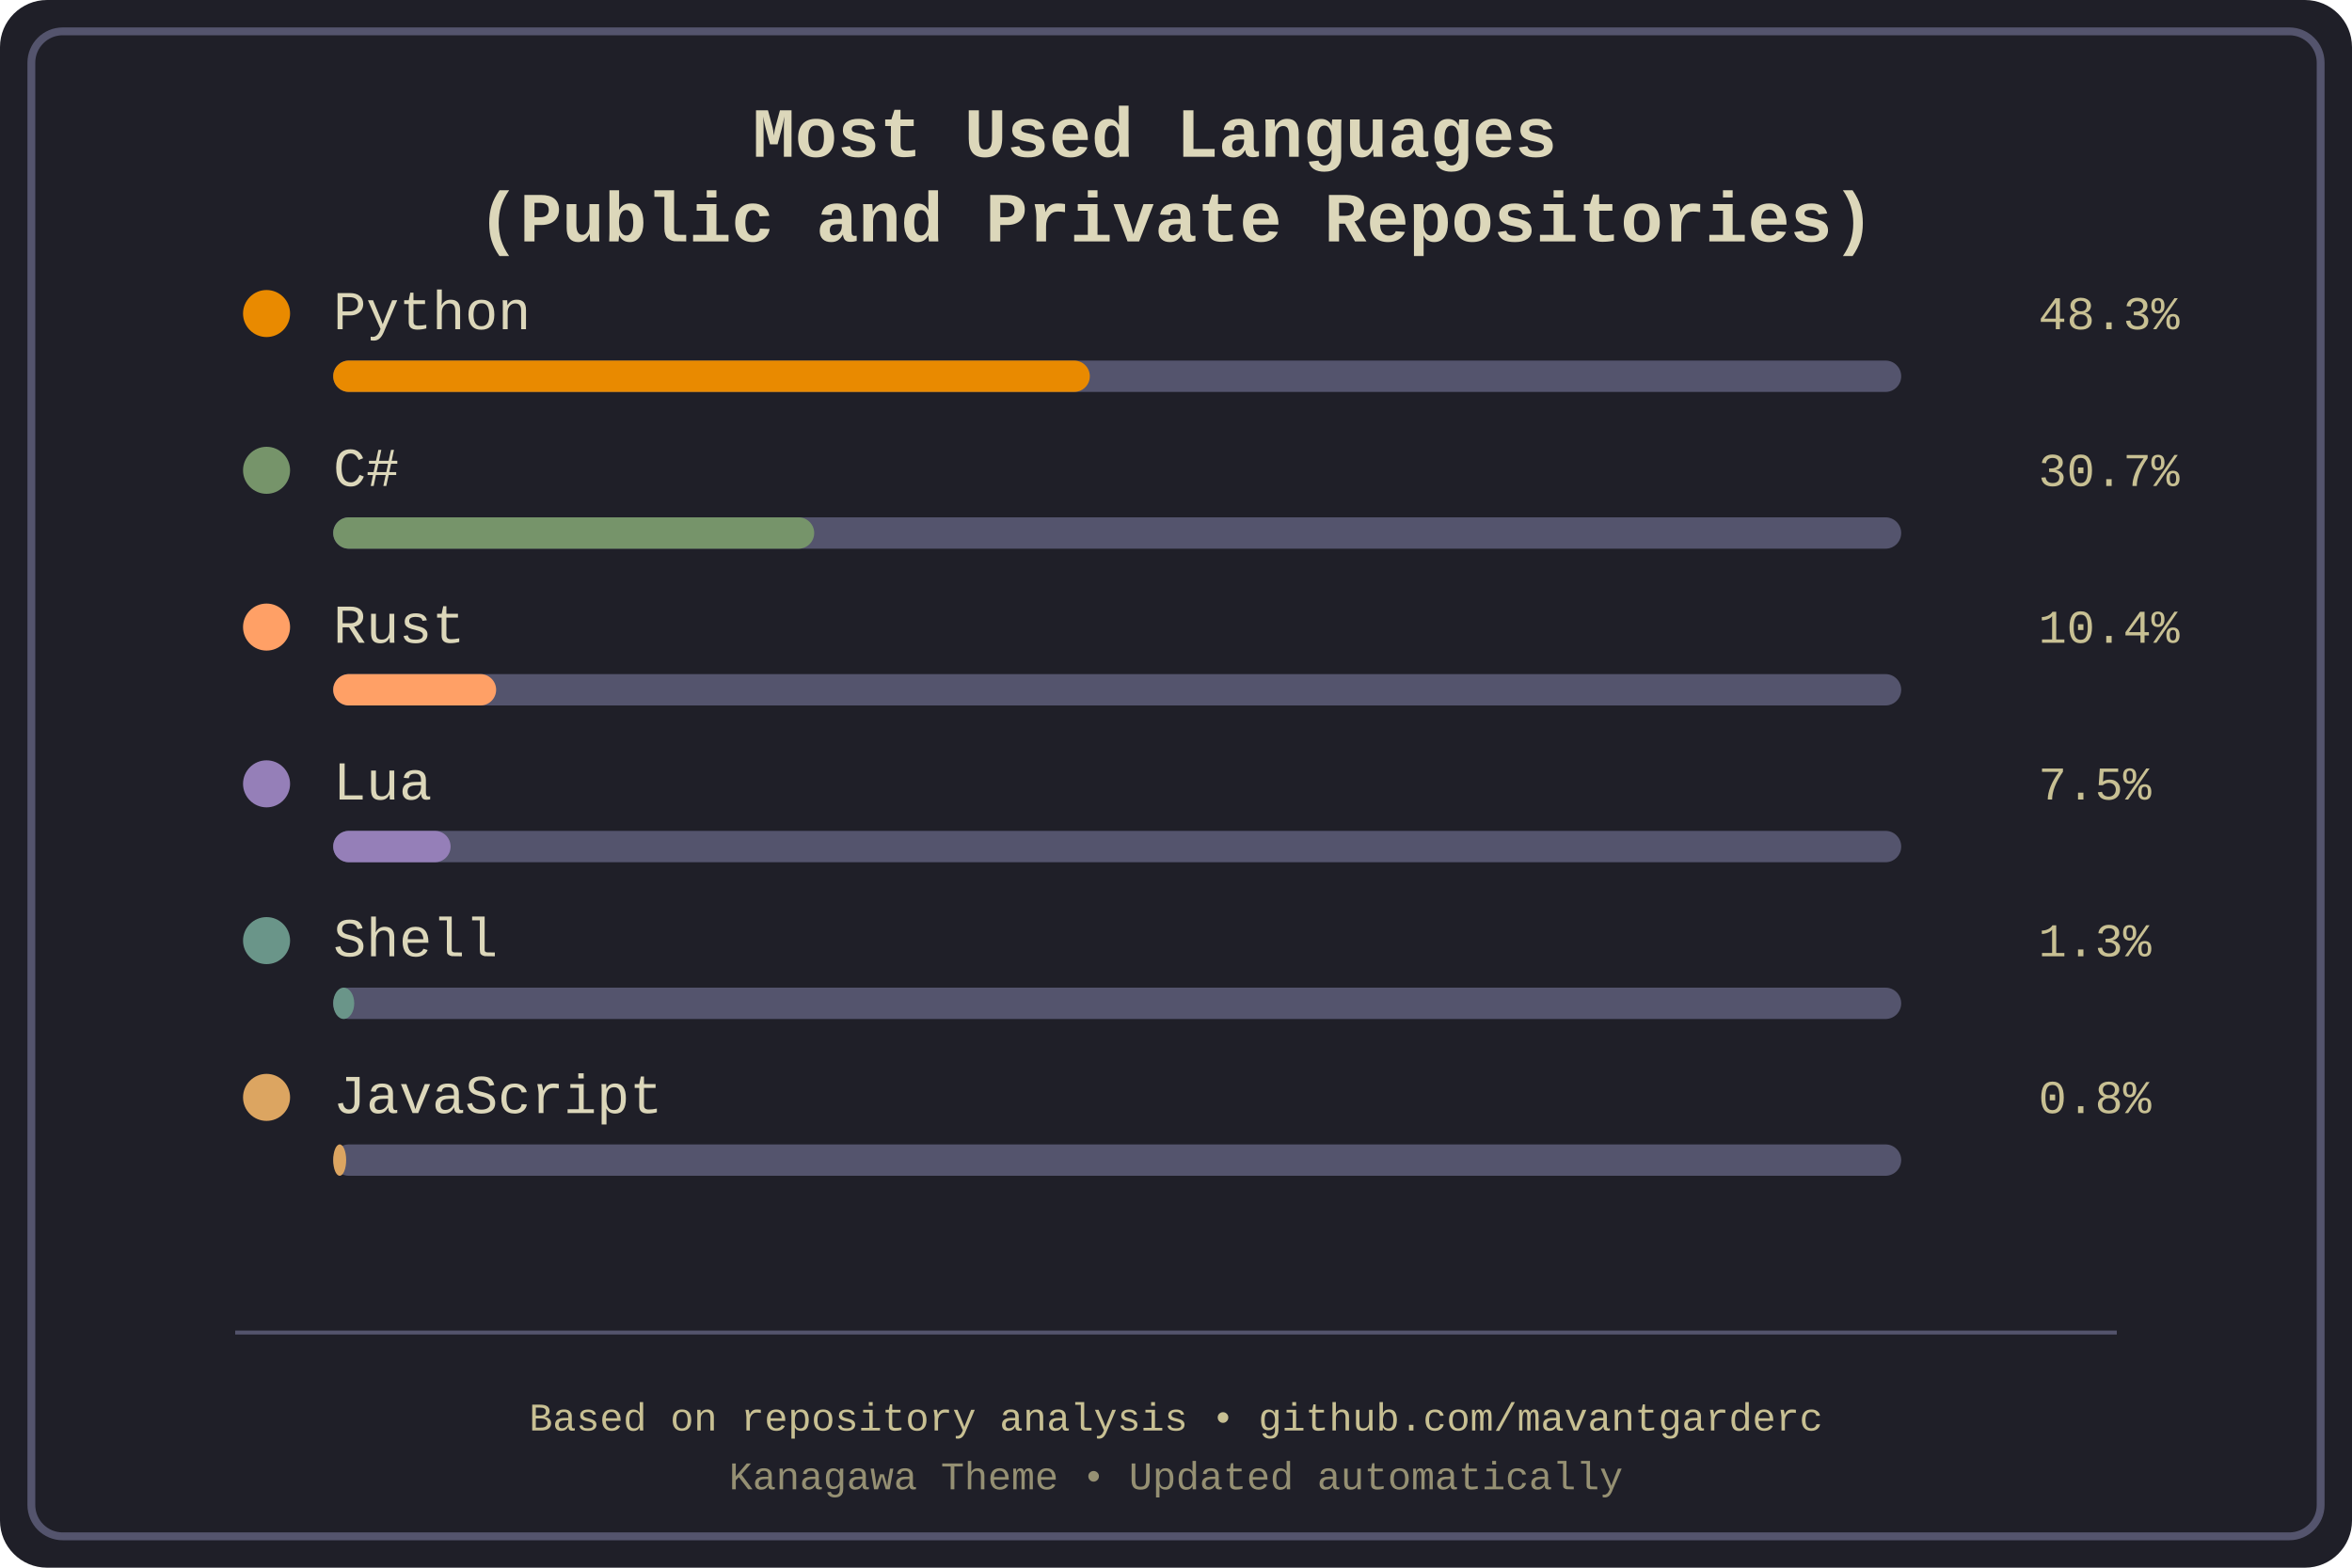
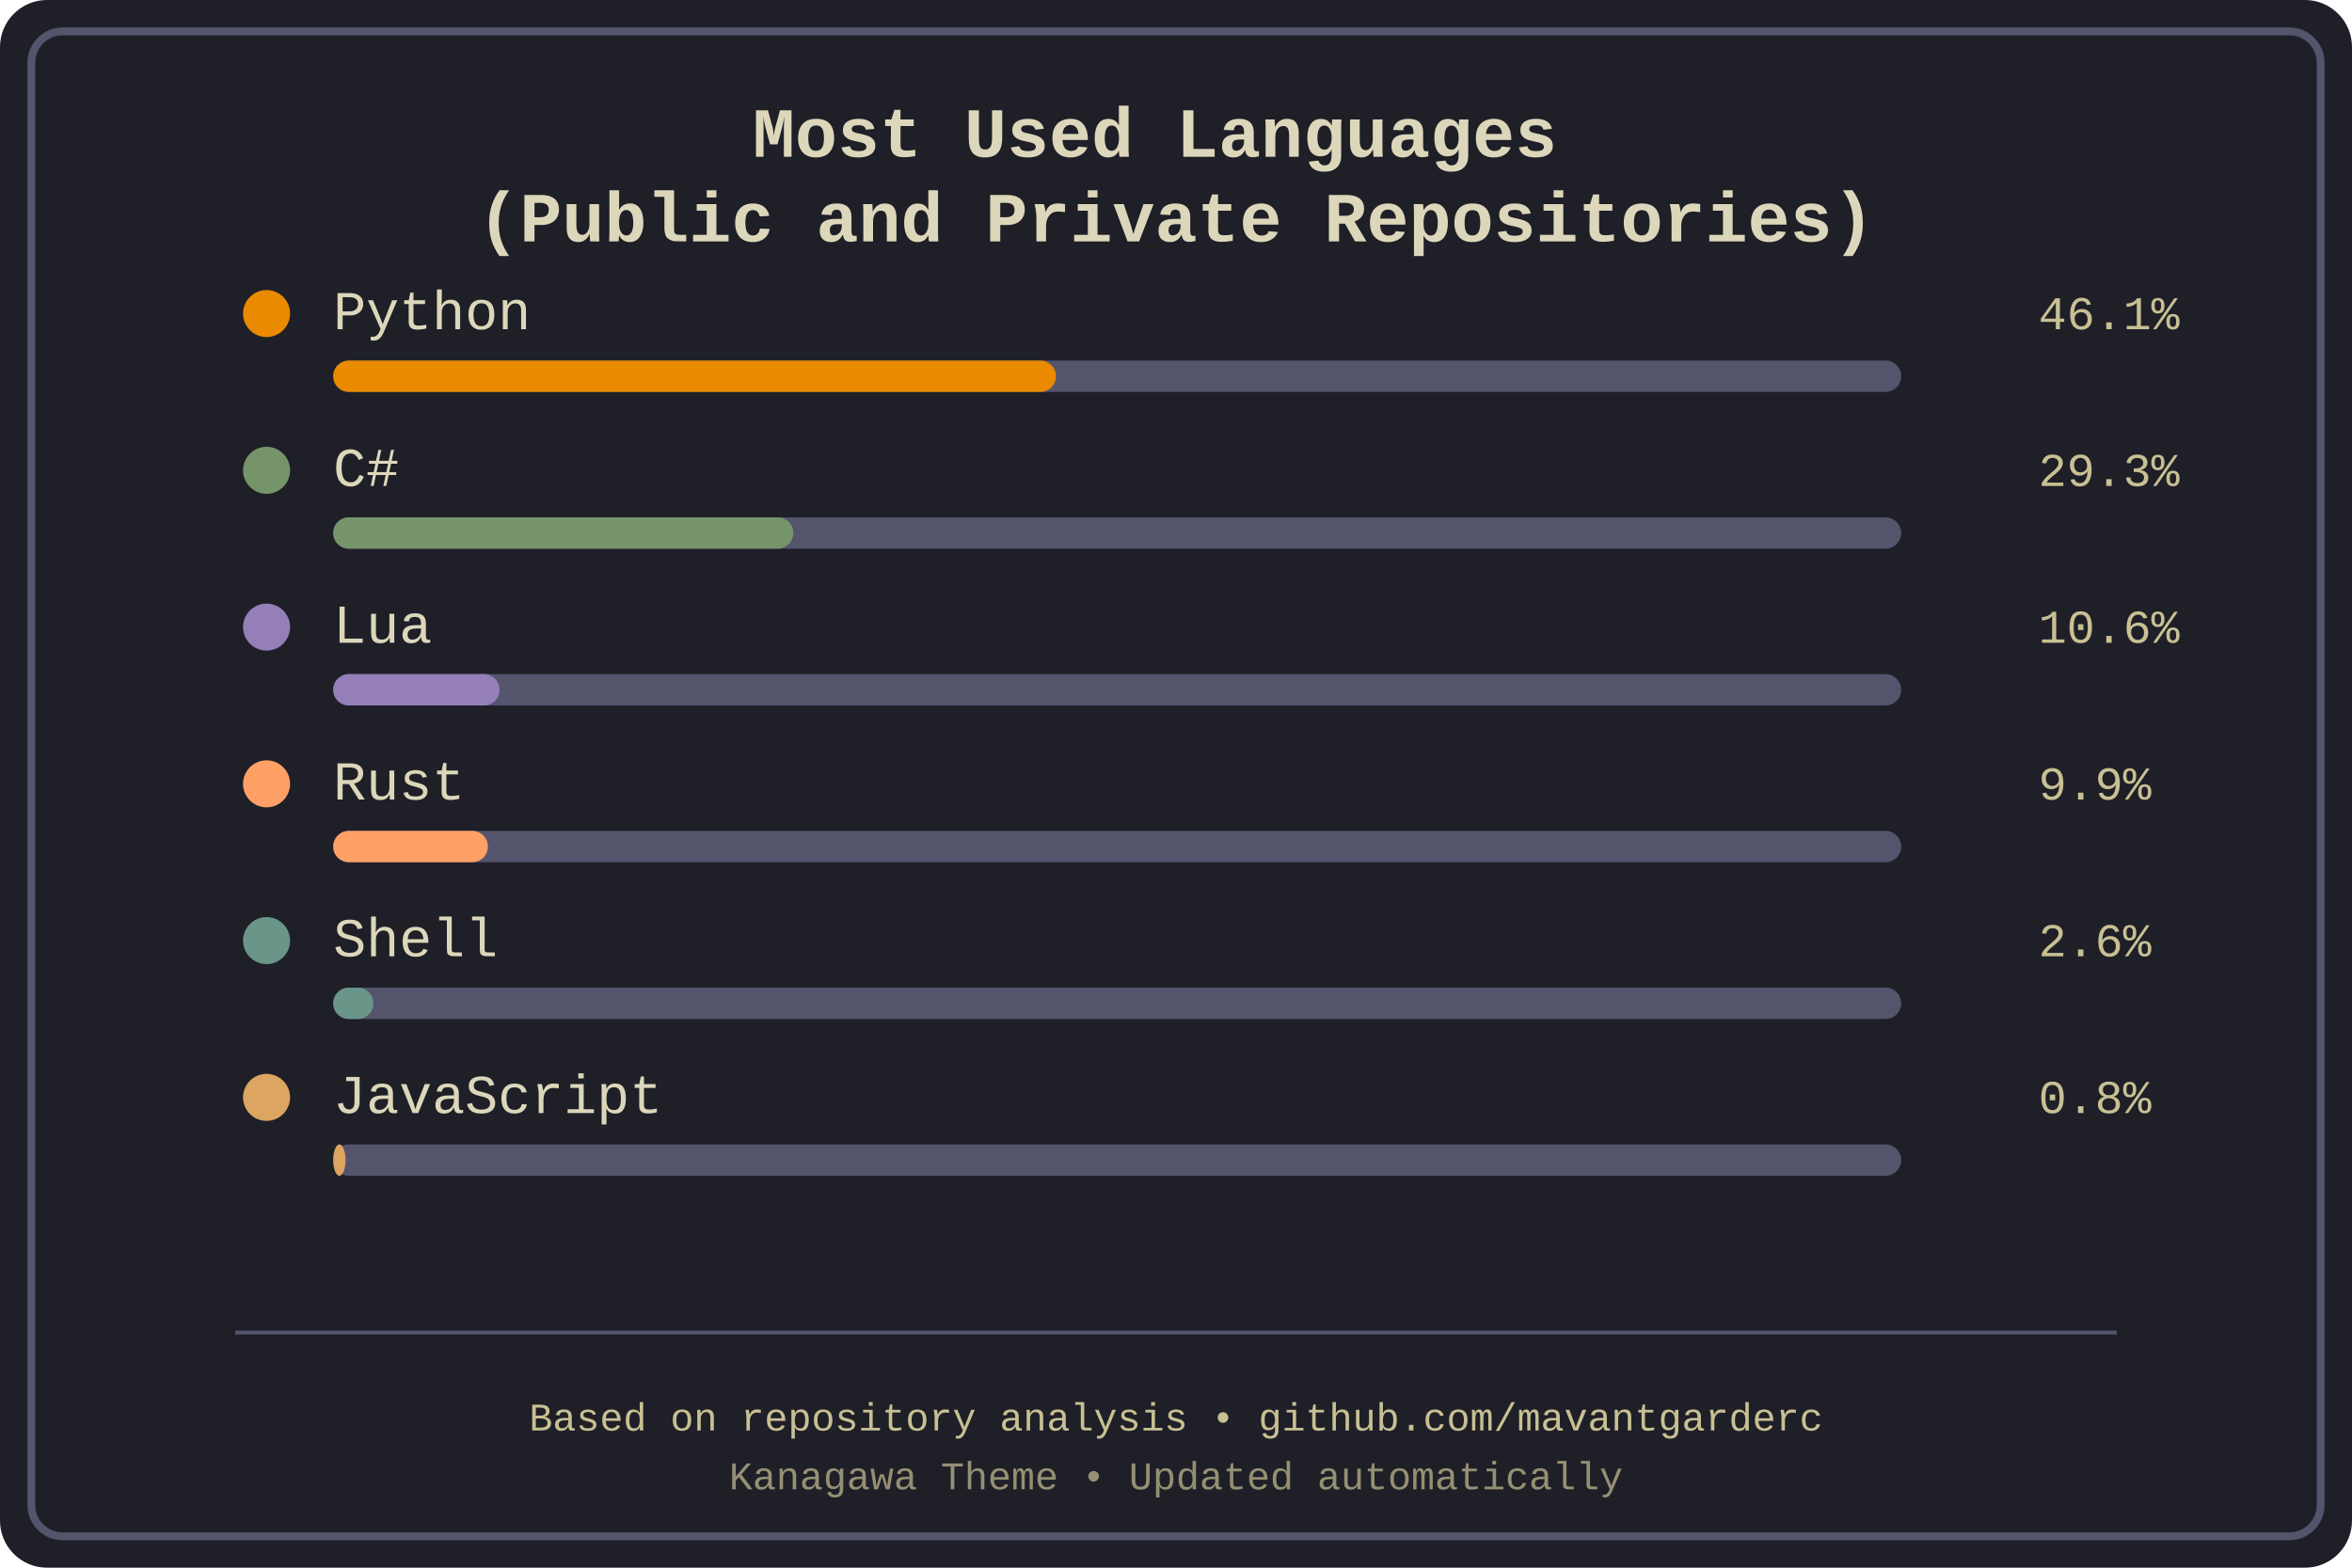
<svg xmlns="http://www.w3.org/2000/svg" width="600" height="400" viewBox="0 0 600 400">
  <defs>
    <style>
.bg-primary { fill: #1f1f28; }
.bg-secondary { fill: #2a2a37; }
.fg-primary { fill: #dcd7ba; }
.fg-secondary { fill: #c8c093; }
.border { stroke: #54546d; }
.font-title { font-family: 'Courier New', monospace; font-size: 18px; font-weight: bold; }
.font-lang { font-family: 'Courier New', monospace; font-size: 14px; }
.font-percent { font-family: 'Courier New', monospace; font-size: 12px; }
.font-footer { font-family: 'Courier New', monospace; font-size: 10px; }
.python { fill: #e98a00; }
.csharp { fill: #76946A; }
+ .lua { fill: #957fb8; }
.rust { fill: #ffa066; }
- .lua { fill: #957fb8; }
.shell { fill: #6a9589; }
.javascript { fill: #dca561; }
</style>
  </defs>
  <rect width="600" height="400" fill="#1f1f28" rx="12" />
  <rect x="8" y="8" width="584" height="384" fill="none" stroke="#54546d" stroke-width="2" rx="8" />
  <text x="300" y="40" text-anchor="middle" fill="#dcd7ba" class="font-title">
    <tspan x="300" dy="0">Most Used Languages</tspan>
    <tspan x="300" dy="1.2em">(Public and Private Repositories)</tspan>
  </text>
  <g transform="translate(60, 80)">
    <circle cx="8" cy="0" r="6" class="python" />
    <text x="25" y="4" class="fg-primary font-lang">Python</text>
-     <text x="460" y="4" class="fg-secondary font-percent">48.3%</text>
+     <text x="460" y="4" class="fg-secondary font-percent">46.1%</text>
    <rect x="25" y="12" width="400" height="8" fill="#54546d" rx="4" />
-     <rect x="25" y="12" width="193.012" height="8" class="python" rx="4">
-       <animate attributeName="width" from="0" to="193.012" dur="1.5s" begin="0.2s" fill="freeze" />
+     <rect x="25" y="12" width="184.387" height="8" class="python" rx="4">
+       <animate attributeName="width" from="0" to="184.387" dur="1.5s" begin="0.2s" fill="freeze" />
    </rect>
  </g>
  <g transform="translate(60, 120)">
    <circle cx="8" cy="0" r="6" class="csharp" />
    <text x="25" y="4" class="fg-primary font-lang">C#</text>
-     <text x="460" y="4" class="fg-secondary font-percent">30.7%</text>
+     <text x="460" y="4" class="fg-secondary font-percent">29.3%</text>
    <rect x="25" y="12" width="400" height="8" fill="#54546d" rx="4" />
-     <rect x="25" y="12" width="122.704" height="8" class="csharp" rx="4">
-       <animate attributeName="width" from="0" to="122.704" dur="1.5s" begin="0.3s" fill="freeze" />
+     <rect x="25" y="12" width="117.382" height="8" class="csharp" rx="4">
+       <animate attributeName="width" from="0" to="117.382" dur="1.5s" begin="0.3s" fill="freeze" />
    </rect>
  </g>
  <g transform="translate(60, 160)">
-     <circle cx="8" cy="0" r="6" class="rust" />
-     <text x="25" y="4" class="fg-primary font-lang">Rust</text>
-     <text x="460" y="4" class="fg-secondary font-percent">10.4%</text>
+     <circle cx="8" cy="0" r="6" class="lua" />
+     <text x="25" y="4" class="fg-primary font-lang">Lua</text>
+     <text x="460" y="4" class="fg-secondary font-percent">10.6%</text>
    <rect x="25" y="12" width="400" height="8" fill="#54546d" rx="4" />
-     <rect x="25" y="12" width="41.563" height="8" class="rust" rx="4">
-       <animate attributeName="width" from="0" to="41.563" dur="1.5s" begin="0.4s" fill="freeze" />
+     <rect x="25" y="12" width="42.445" height="8" class="lua" rx="4">
+       <animate attributeName="width" from="0" to="42.445" dur="1.5s" begin="0.4s" fill="freeze" />
    </rect>
  </g>
  <g transform="translate(60, 200)">
-     <circle cx="8" cy="0" r="6" class="lua" />
-     <text x="25" y="4" class="fg-primary font-lang">Lua</text>
-     <text x="460" y="4" class="fg-secondary font-percent">7.5%</text>
+     <circle cx="8" cy="0" r="6" class="rust" />
+     <text x="25" y="4" class="fg-primary font-lang">Rust</text>
+     <text x="460" y="4" class="fg-secondary font-percent">9.9%</text>
    <rect x="25" y="12" width="400" height="8" fill="#54546d" rx="4" />
-     <rect x="25" y="12" width="29.945" height="8" class="lua" rx="4">
-       <animate attributeName="width" from="0" to="29.945" dur="1.5s" begin="0.5s" fill="freeze" />
+     <rect x="25" y="12" width="39.465" height="8" class="rust" rx="4">
+       <animate attributeName="width" from="0" to="39.465" dur="1.5s" begin="0.5s" fill="freeze" />
    </rect>
  </g>
  <g transform="translate(60, 240)">
    <circle cx="8" cy="0" r="6" class="shell" />
    <text x="25" y="4" class="fg-primary font-lang">Shell</text>
-     <text x="460" y="4" class="fg-secondary font-percent">1.3%</text>
+     <text x="460" y="4" class="fg-secondary font-percent">2.6%</text>
    <rect x="25" y="12" width="400" height="8" fill="#54546d" rx="4" />
-     <rect x="25" y="12" width="5.367" height="8" class="shell" rx="4">
-       <animate attributeName="width" from="0" to="5.367" dur="1.5s" begin="0.6s" fill="freeze" />
+     <rect x="25" y="12" width="10.262" height="8" class="shell" rx="4">
+       <animate attributeName="width" from="0" to="10.262" dur="1.5s" begin="0.6s" fill="freeze" />
    </rect>
  </g>
  <g transform="translate(60, 280)">
    <circle cx="8" cy="0" r="6" class="javascript" />
    <text x="25" y="4" class="fg-primary font-lang">JavaScript</text>
    <text x="460" y="4" class="fg-secondary font-percent">0.8%</text>
    <rect x="25" y="12" width="400" height="8" fill="#54546d" rx="4" />
-     <rect x="25" y="12" width="3.31" height="8" class="javascript" rx="4">
-       <animate attributeName="width" from="0" to="3.31" dur="1.5s" begin="0.7s" fill="freeze" />
+     <rect x="25" y="12" width="3.143" height="8" class="javascript" rx="4">
+       <animate attributeName="width" from="0" to="3.143" dur="1.5s" begin="0.7s" fill="freeze" />
    </rect>
  </g>
  <line x1="60" y1="340" x2="540" y2="340" stroke="#54546d" stroke-width="1" />
  <text x="300" y="365" text-anchor="middle" class="fg-secondary font-footer">Based on repository analysis • github.com/mavantgarderc</text>
  <text x="300" y="380" text-anchor="middle" class="fg-secondary font-footer" opacity="0.7">Kanagawa Theme • Updated automatically</text>
</svg>
